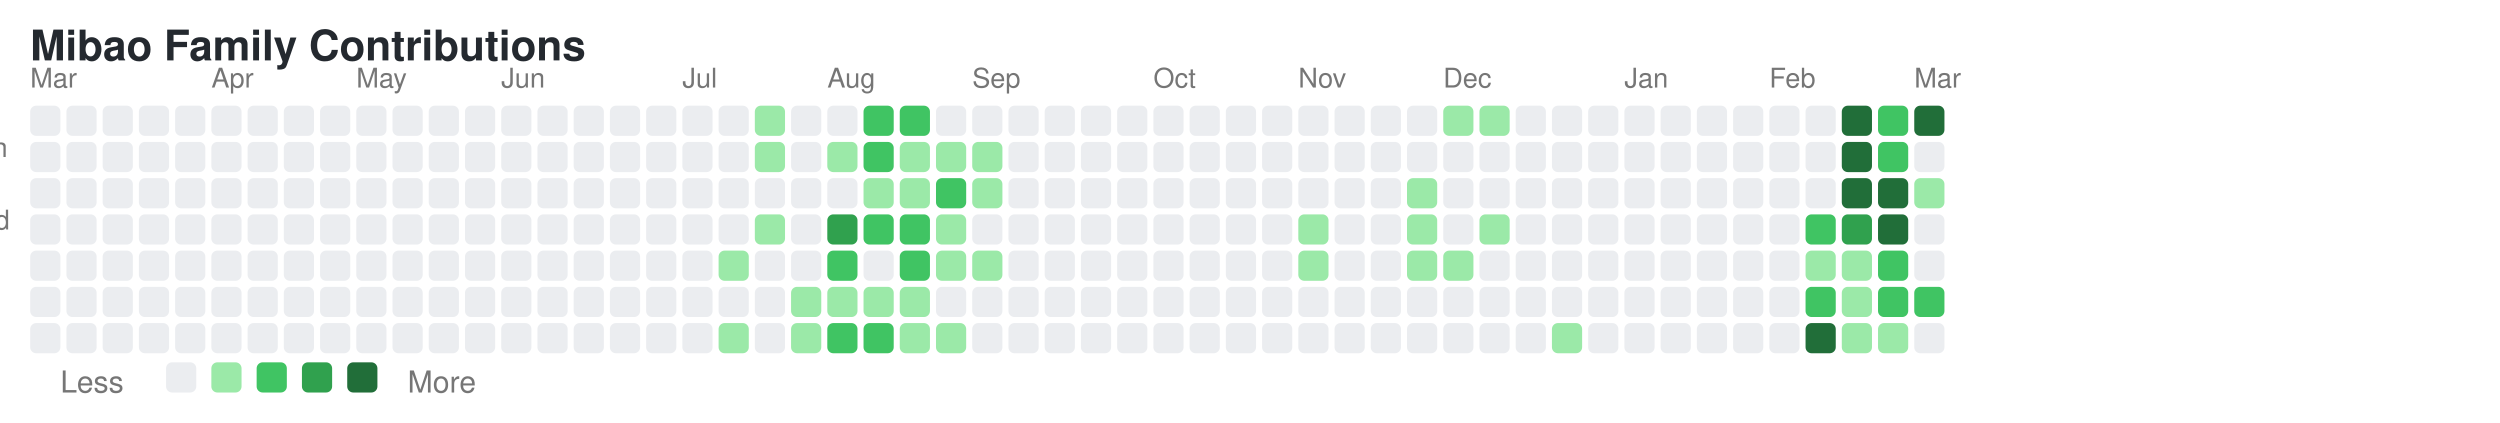
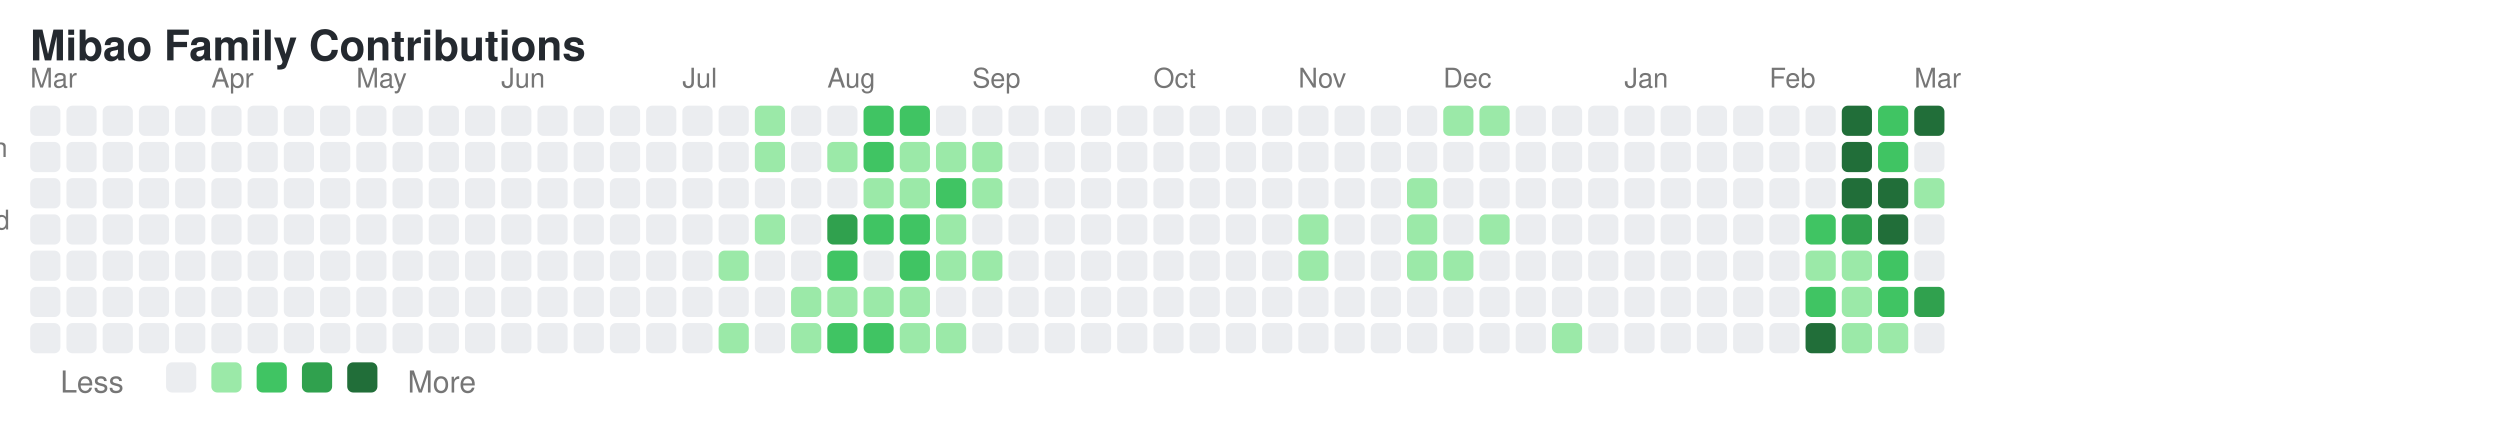
<svg xmlns="http://www.w3.org/2000/svg" width="828" height="140">
  <text x="10" y="20" font-family="-apple-system, BlinkMacSystemFont, Segoe UI, Helvetica, Arial, sans-serif" font-size="14" font-weight="600" fill="#24292f">Mibao Family Contributions</text>
  <g transform="translate(10, 35)">
    <text x="0" y="-6" font-family="-apple-system, BlinkMacSystemFont, Segoe UI, Helvetica, Arial, sans-serif" font-size="9" fill="#767676">Mar</text>
    <text x="60" y="-6" font-family="-apple-system, BlinkMacSystemFont, Segoe UI, Helvetica, Arial, sans-serif" font-size="9" fill="#767676">Apr</text>
    <text x="108" y="-6" font-family="-apple-system, BlinkMacSystemFont, Segoe UI, Helvetica, Arial, sans-serif" font-size="9" fill="#767676">May</text>
    <text x="156" y="-6" font-family="-apple-system, BlinkMacSystemFont, Segoe UI, Helvetica, Arial, sans-serif" font-size="9" fill="#767676">Jun</text>
    <text x="216" y="-6" font-family="-apple-system, BlinkMacSystemFont, Segoe UI, Helvetica, Arial, sans-serif" font-size="9" fill="#767676">Jul</text>
    <text x="264" y="-6" font-family="-apple-system, BlinkMacSystemFont, Segoe UI, Helvetica, Arial, sans-serif" font-size="9" fill="#767676">Aug</text>
    <text x="312" y="-6" font-family="-apple-system, BlinkMacSystemFont, Segoe UI, Helvetica, Arial, sans-serif" font-size="9" fill="#767676">Sep</text>
    <text x="372" y="-6" font-family="-apple-system, BlinkMacSystemFont, Segoe UI, Helvetica, Arial, sans-serif" font-size="9" fill="#767676">Oct</text>
    <text x="420" y="-6" font-family="-apple-system, BlinkMacSystemFont, Segoe UI, Helvetica, Arial, sans-serif" font-size="9" fill="#767676">Nov</text>
    <text x="468" y="-6" font-family="-apple-system, BlinkMacSystemFont, Segoe UI, Helvetica, Arial, sans-serif" font-size="9" fill="#767676">Dec</text>
    <text x="528" y="-6" font-family="-apple-system, BlinkMacSystemFont, Segoe UI, Helvetica, Arial, sans-serif" font-size="9" fill="#767676">Jan</text>
    <text x="576" y="-6" font-family="-apple-system, BlinkMacSystemFont, Segoe UI, Helvetica, Arial, sans-serif" font-size="9" fill="#767676">Feb</text>
    <text x="624" y="-6" font-family="-apple-system, BlinkMacSystemFont, Segoe UI, Helvetica, Arial, sans-serif" font-size="9" fill="#767676">Mar</text>
    <text x="-25" y="17.0" font-family="-apple-system, BlinkMacSystemFont, Segoe UI, Helvetica, Arial, sans-serif" font-size="9" fill="#767676">Mon</text>
    <text x="-25" y="41.0" font-family="-apple-system, BlinkMacSystemFont, Segoe UI, Helvetica, Arial, sans-serif" font-size="9" fill="#767676">Wed</text>
    <text x="-25" y="65.0" font-family="-apple-system, BlinkMacSystemFont, Segoe UI, Helvetica, Arial, sans-serif" font-size="9" fill="#767676">Fri</text>
    <rect x="0" y="0" width="10" height="10" fill="#ebedf0" rx="2" />
    <rect x="0" y="12" width="10" height="10" fill="#ebedf0" rx="2" />
    <rect x="0" y="24" width="10" height="10" fill="#ebedf0" rx="2" />
    <rect x="0" y="36" width="10" height="10" fill="#ebedf0" rx="2" />
    <rect x="0" y="48" width="10" height="10" fill="#ebedf0" rx="2" />
    <rect x="0" y="60" width="10" height="10" fill="#ebedf0" rx="2" />
    <rect x="0" y="72" width="10" height="10" fill="#ebedf0" rx="2" />
    <rect x="12" y="0" width="10" height="10" fill="#ebedf0" rx="2" />
    <rect x="12" y="12" width="10" height="10" fill="#ebedf0" rx="2" />
    <rect x="12" y="24" width="10" height="10" fill="#ebedf0" rx="2" />
    <rect x="12" y="36" width="10" height="10" fill="#ebedf0" rx="2" />
    <rect x="12" y="48" width="10" height="10" fill="#ebedf0" rx="2" />
    <rect x="12" y="60" width="10" height="10" fill="#ebedf0" rx="2" />
    <rect x="12" y="72" width="10" height="10" fill="#ebedf0" rx="2" />
    <rect x="24" y="0" width="10" height="10" fill="#ebedf0" rx="2" />
    <rect x="24" y="12" width="10" height="10" fill="#ebedf0" rx="2" />
    <rect x="24" y="24" width="10" height="10" fill="#ebedf0" rx="2" />
    <rect x="24" y="36" width="10" height="10" fill="#ebedf0" rx="2" />
    <rect x="24" y="48" width="10" height="10" fill="#ebedf0" rx="2" />
    <rect x="24" y="60" width="10" height="10" fill="#ebedf0" rx="2" />
    <rect x="24" y="72" width="10" height="10" fill="#ebedf0" rx="2" />
    <rect x="36" y="0" width="10" height="10" fill="#ebedf0" rx="2" />
    <rect x="36" y="12" width="10" height="10" fill="#ebedf0" rx="2" />
    <rect x="36" y="24" width="10" height="10" fill="#ebedf0" rx="2" />
    <rect x="36" y="36" width="10" height="10" fill="#ebedf0" rx="2" />
    <rect x="36" y="48" width="10" height="10" fill="#ebedf0" rx="2" />
    <rect x="36" y="60" width="10" height="10" fill="#ebedf0" rx="2" />
    <rect x="36" y="72" width="10" height="10" fill="#ebedf0" rx="2" />
    <rect x="48" y="0" width="10" height="10" fill="#ebedf0" rx="2" />
    <rect x="48" y="12" width="10" height="10" fill="#ebedf0" rx="2" />
    <rect x="48" y="24" width="10" height="10" fill="#ebedf0" rx="2" />
    <rect x="48" y="36" width="10" height="10" fill="#ebedf0" rx="2" />
    <rect x="48" y="48" width="10" height="10" fill="#ebedf0" rx="2" />
    <rect x="48" y="60" width="10" height="10" fill="#ebedf0" rx="2" />
    <rect x="48" y="72" width="10" height="10" fill="#ebedf0" rx="2" />
    <rect x="60" y="0" width="10" height="10" fill="#ebedf0" rx="2" />
    <rect x="60" y="12" width="10" height="10" fill="#ebedf0" rx="2" />
    <rect x="60" y="24" width="10" height="10" fill="#ebedf0" rx="2" />
    <rect x="60" y="36" width="10" height="10" fill="#ebedf0" rx="2" />
    <rect x="60" y="48" width="10" height="10" fill="#ebedf0" rx="2" />
    <rect x="60" y="60" width="10" height="10" fill="#ebedf0" rx="2" />
    <rect x="60" y="72" width="10" height="10" fill="#ebedf0" rx="2" />
    <rect x="72" y="0" width="10" height="10" fill="#ebedf0" rx="2" />
    <rect x="72" y="12" width="10" height="10" fill="#ebedf0" rx="2" />
    <rect x="72" y="24" width="10" height="10" fill="#ebedf0" rx="2" />
    <rect x="72" y="36" width="10" height="10" fill="#ebedf0" rx="2" />
    <rect x="72" y="48" width="10" height="10" fill="#ebedf0" rx="2" />
    <rect x="72" y="60" width="10" height="10" fill="#ebedf0" rx="2" />
    <rect x="72" y="72" width="10" height="10" fill="#ebedf0" rx="2" />
    <rect x="84" y="0" width="10" height="10" fill="#ebedf0" rx="2" />
    <rect x="84" y="12" width="10" height="10" fill="#ebedf0" rx="2" />
    <rect x="84" y="24" width="10" height="10" fill="#ebedf0" rx="2" />
    <rect x="84" y="36" width="10" height="10" fill="#ebedf0" rx="2" />
    <rect x="84" y="48" width="10" height="10" fill="#ebedf0" rx="2" />
    <rect x="84" y="60" width="10" height="10" fill="#ebedf0" rx="2" />
    <rect x="84" y="72" width="10" height="10" fill="#ebedf0" rx="2" />
    <rect x="96" y="0" width="10" height="10" fill="#ebedf0" rx="2" />
    <rect x="96" y="12" width="10" height="10" fill="#ebedf0" rx="2" />
    <rect x="96" y="24" width="10" height="10" fill="#ebedf0" rx="2" />
    <rect x="96" y="36" width="10" height="10" fill="#ebedf0" rx="2" />
    <rect x="96" y="48" width="10" height="10" fill="#ebedf0" rx="2" />
    <rect x="96" y="60" width="10" height="10" fill="#ebedf0" rx="2" />
    <rect x="96" y="72" width="10" height="10" fill="#ebedf0" rx="2" />
    <rect x="108" y="0" width="10" height="10" fill="#ebedf0" rx="2" />
    <rect x="108" y="12" width="10" height="10" fill="#ebedf0" rx="2" />
    <rect x="108" y="24" width="10" height="10" fill="#ebedf0" rx="2" />
    <rect x="108" y="36" width="10" height="10" fill="#ebedf0" rx="2" />
    <rect x="108" y="48" width="10" height="10" fill="#ebedf0" rx="2" />
    <rect x="108" y="60" width="10" height="10" fill="#ebedf0" rx="2" />
    <rect x="108" y="72" width="10" height="10" fill="#ebedf0" rx="2" />
    <rect x="120" y="0" width="10" height="10" fill="#ebedf0" rx="2" />
    <rect x="120" y="12" width="10" height="10" fill="#ebedf0" rx="2" />
    <rect x="120" y="24" width="10" height="10" fill="#ebedf0" rx="2" />
    <rect x="120" y="36" width="10" height="10" fill="#ebedf0" rx="2" />
    <rect x="120" y="48" width="10" height="10" fill="#ebedf0" rx="2" />
    <rect x="120" y="60" width="10" height="10" fill="#ebedf0" rx="2" />
    <rect x="120" y="72" width="10" height="10" fill="#ebedf0" rx="2" />
    <rect x="132" y="0" width="10" height="10" fill="#ebedf0" rx="2" />
    <rect x="132" y="12" width="10" height="10" fill="#ebedf0" rx="2" />
    <rect x="132" y="24" width="10" height="10" fill="#ebedf0" rx="2" />
    <rect x="132" y="36" width="10" height="10" fill="#ebedf0" rx="2" />
    <rect x="132" y="48" width="10" height="10" fill="#ebedf0" rx="2" />
    <rect x="132" y="60" width="10" height="10" fill="#ebedf0" rx="2" />
    <rect x="132" y="72" width="10" height="10" fill="#ebedf0" rx="2" />
    <rect x="144" y="0" width="10" height="10" fill="#ebedf0" rx="2" />
    <rect x="144" y="12" width="10" height="10" fill="#ebedf0" rx="2" />
    <rect x="144" y="24" width="10" height="10" fill="#ebedf0" rx="2" />
    <rect x="144" y="36" width="10" height="10" fill="#ebedf0" rx="2" />
    <rect x="144" y="48" width="10" height="10" fill="#ebedf0" rx="2" />
    <rect x="144" y="60" width="10" height="10" fill="#ebedf0" rx="2" />
    <rect x="144" y="72" width="10" height="10" fill="#ebedf0" rx="2" />
    <rect x="156" y="0" width="10" height="10" fill="#ebedf0" rx="2" />
    <rect x="156" y="12" width="10" height="10" fill="#ebedf0" rx="2" />
    <rect x="156" y="24" width="10" height="10" fill="#ebedf0" rx="2" />
    <rect x="156" y="36" width="10" height="10" fill="#ebedf0" rx="2" />
    <rect x="156" y="48" width="10" height="10" fill="#ebedf0" rx="2" />
    <rect x="156" y="60" width="10" height="10" fill="#ebedf0" rx="2" />
    <rect x="156" y="72" width="10" height="10" fill="#ebedf0" rx="2" />
    <rect x="168" y="0" width="10" height="10" fill="#ebedf0" rx="2" />
    <rect x="168" y="12" width="10" height="10" fill="#ebedf0" rx="2" />
    <rect x="168" y="24" width="10" height="10" fill="#ebedf0" rx="2" />
    <rect x="168" y="36" width="10" height="10" fill="#ebedf0" rx="2" />
    <rect x="168" y="48" width="10" height="10" fill="#ebedf0" rx="2" />
    <rect x="168" y="60" width="10" height="10" fill="#ebedf0" rx="2" />
    <rect x="168" y="72" width="10" height="10" fill="#ebedf0" rx="2" />
    <rect x="180" y="0" width="10" height="10" fill="#ebedf0" rx="2" />
    <rect x="180" y="12" width="10" height="10" fill="#ebedf0" rx="2" />
    <rect x="180" y="24" width="10" height="10" fill="#ebedf0" rx="2" />
    <rect x="180" y="36" width="10" height="10" fill="#ebedf0" rx="2" />
    <rect x="180" y="48" width="10" height="10" fill="#ebedf0" rx="2" />
    <rect x="180" y="60" width="10" height="10" fill="#ebedf0" rx="2" />
    <rect x="180" y="72" width="10" height="10" fill="#ebedf0" rx="2" />
    <rect x="192" y="0" width="10" height="10" fill="#ebedf0" rx="2" />
    <rect x="192" y="12" width="10" height="10" fill="#ebedf0" rx="2" />
    <rect x="192" y="24" width="10" height="10" fill="#ebedf0" rx="2" />
    <rect x="192" y="36" width="10" height="10" fill="#ebedf0" rx="2" />
    <rect x="192" y="48" width="10" height="10" fill="#ebedf0" rx="2" />
    <rect x="192" y="60" width="10" height="10" fill="#ebedf0" rx="2" />
    <rect x="192" y="72" width="10" height="10" fill="#ebedf0" rx="2" />
    <rect x="204" y="0" width="10" height="10" fill="#ebedf0" rx="2" />
    <rect x="204" y="12" width="10" height="10" fill="#ebedf0" rx="2" />
    <rect x="204" y="24" width="10" height="10" fill="#ebedf0" rx="2" />
    <rect x="204" y="36" width="10" height="10" fill="#ebedf0" rx="2" />
    <rect x="204" y="48" width="10" height="10" fill="#ebedf0" rx="2" />
    <rect x="204" y="60" width="10" height="10" fill="#ebedf0" rx="2" />
    <rect x="204" y="72" width="10" height="10" fill="#ebedf0" rx="2" />
    <rect x="216" y="0" width="10" height="10" fill="#ebedf0" rx="2" />
    <rect x="216" y="12" width="10" height="10" fill="#ebedf0" rx="2" />
    <rect x="216" y="24" width="10" height="10" fill="#ebedf0" rx="2" />
    <rect x="216" y="36" width="10" height="10" fill="#ebedf0" rx="2" />
    <rect x="216" y="48" width="10" height="10" fill="#ebedf0" rx="2" />
    <rect x="216" y="60" width="10" height="10" fill="#ebedf0" rx="2" />
    <rect x="216" y="72" width="10" height="10" fill="#ebedf0" rx="2" />
    <rect x="228" y="0" width="10" height="10" fill="#ebedf0" rx="2" />
    <rect x="228" y="12" width="10" height="10" fill="#ebedf0" rx="2" />
    <rect x="228" y="24" width="10" height="10" fill="#ebedf0" rx="2" />
    <rect x="228" y="36" width="10" height="10" fill="#ebedf0" rx="2" />
    <rect x="228" y="48" width="10" height="10" fill="#9be9a8" rx="2" />
    <rect x="228" y="60" width="10" height="10" fill="#ebedf0" rx="2" />
    <rect x="228" y="72" width="10" height="10" fill="#9be9a8" rx="2" />
    <rect x="240" y="0" width="10" height="10" fill="#9be9a8" rx="2" />
    <rect x="240" y="12" width="10" height="10" fill="#9be9a8" rx="2" />
    <rect x="240" y="24" width="10" height="10" fill="#ebedf0" rx="2" />
    <rect x="240" y="36" width="10" height="10" fill="#9be9a8" rx="2" />
    <rect x="240" y="48" width="10" height="10" fill="#ebedf0" rx="2" />
    <rect x="240" y="60" width="10" height="10" fill="#ebedf0" rx="2" />
    <rect x="240" y="72" width="10" height="10" fill="#ebedf0" rx="2" />
    <rect x="252" y="0" width="10" height="10" fill="#ebedf0" rx="2" />
    <rect x="252" y="12" width="10" height="10" fill="#ebedf0" rx="2" />
    <rect x="252" y="24" width="10" height="10" fill="#ebedf0" rx="2" />
    <rect x="252" y="36" width="10" height="10" fill="#ebedf0" rx="2" />
    <rect x="252" y="48" width="10" height="10" fill="#ebedf0" rx="2" />
    <rect x="252" y="60" width="10" height="10" fill="#9be9a8" rx="2" />
    <rect x="252" y="72" width="10" height="10" fill="#9be9a8" rx="2" />
    <rect x="264" y="0" width="10" height="10" fill="#ebedf0" rx="2" />
    <rect x="264" y="12" width="10" height="10" fill="#9be9a8" rx="2" />
    <rect x="264" y="24" width="10" height="10" fill="#ebedf0" rx="2" />
    <rect x="264" y="36" width="10" height="10" fill="#30a14e" rx="2" />
    <rect x="264" y="48" width="10" height="10" fill="#40c463" rx="2" />
    <rect x="264" y="60" width="10" height="10" fill="#9be9a8" rx="2" />
    <rect x="264" y="72" width="10" height="10" fill="#40c463" rx="2" />
    <rect x="276" y="0" width="10" height="10" fill="#40c463" rx="2" />
    <rect x="276" y="12" width="10" height="10" fill="#40c463" rx="2" />
    <rect x="276" y="24" width="10" height="10" fill="#9be9a8" rx="2" />
    <rect x="276" y="36" width="10" height="10" fill="#40c463" rx="2" />
    <rect x="276" y="48" width="10" height="10" fill="#ebedf0" rx="2" />
    <rect x="276" y="60" width="10" height="10" fill="#9be9a8" rx="2" />
    <rect x="276" y="72" width="10" height="10" fill="#40c463" rx="2" />
    <rect x="288" y="0" width="10" height="10" fill="#40c463" rx="2" />
    <rect x="288" y="12" width="10" height="10" fill="#9be9a8" rx="2" />
    <rect x="288" y="24" width="10" height="10" fill="#9be9a8" rx="2" />
    <rect x="288" y="36" width="10" height="10" fill="#40c463" rx="2" />
    <rect x="288" y="48" width="10" height="10" fill="#40c463" rx="2" />
    <rect x="288" y="60" width="10" height="10" fill="#9be9a8" rx="2" />
    <rect x="288" y="72" width="10" height="10" fill="#9be9a8" rx="2" />
    <rect x="300" y="0" width="10" height="10" fill="#ebedf0" rx="2" />
    <rect x="300" y="12" width="10" height="10" fill="#9be9a8" rx="2" />
    <rect x="300" y="24" width="10" height="10" fill="#40c463" rx="2" />
    <rect x="300" y="36" width="10" height="10" fill="#9be9a8" rx="2" />
    <rect x="300" y="48" width="10" height="10" fill="#9be9a8" rx="2" />
    <rect x="300" y="60" width="10" height="10" fill="#ebedf0" rx="2" />
    <rect x="300" y="72" width="10" height="10" fill="#9be9a8" rx="2" />
    <rect x="312" y="0" width="10" height="10" fill="#ebedf0" rx="2" />
    <rect x="312" y="12" width="10" height="10" fill="#9be9a8" rx="2" />
    <rect x="312" y="24" width="10" height="10" fill="#9be9a8" rx="2" />
    <rect x="312" y="36" width="10" height="10" fill="#ebedf0" rx="2" />
    <rect x="312" y="48" width="10" height="10" fill="#9be9a8" rx="2" />
    <rect x="312" y="60" width="10" height="10" fill="#ebedf0" rx="2" />
    <rect x="312" y="72" width="10" height="10" fill="#ebedf0" rx="2" />
    <rect x="324" y="0" width="10" height="10" fill="#ebedf0" rx="2" />
    <rect x="324" y="12" width="10" height="10" fill="#ebedf0" rx="2" />
    <rect x="324" y="24" width="10" height="10" fill="#ebedf0" rx="2" />
    <rect x="324" y="36" width="10" height="10" fill="#ebedf0" rx="2" />
    <rect x="324" y="48" width="10" height="10" fill="#ebedf0" rx="2" />
    <rect x="324" y="60" width="10" height="10" fill="#ebedf0" rx="2" />
    <rect x="324" y="72" width="10" height="10" fill="#ebedf0" rx="2" />
    <rect x="336" y="0" width="10" height="10" fill="#ebedf0" rx="2" />
    <rect x="336" y="12" width="10" height="10" fill="#ebedf0" rx="2" />
    <rect x="336" y="24" width="10" height="10" fill="#ebedf0" rx="2" />
    <rect x="336" y="36" width="10" height="10" fill="#ebedf0" rx="2" />
    <rect x="336" y="48" width="10" height="10" fill="#ebedf0" rx="2" />
    <rect x="336" y="60" width="10" height="10" fill="#ebedf0" rx="2" />
    <rect x="336" y="72" width="10" height="10" fill="#ebedf0" rx="2" />
    <rect x="348" y="0" width="10" height="10" fill="#ebedf0" rx="2" />
    <rect x="348" y="12" width="10" height="10" fill="#ebedf0" rx="2" />
    <rect x="348" y="24" width="10" height="10" fill="#ebedf0" rx="2" />
    <rect x="348" y="36" width="10" height="10" fill="#ebedf0" rx="2" />
    <rect x="348" y="48" width="10" height="10" fill="#ebedf0" rx="2" />
    <rect x="348" y="60" width="10" height="10" fill="#ebedf0" rx="2" />
    <rect x="348" y="72" width="10" height="10" fill="#ebedf0" rx="2" />
    <rect x="360" y="0" width="10" height="10" fill="#ebedf0" rx="2" />
    <rect x="360" y="12" width="10" height="10" fill="#ebedf0" rx="2" />
    <rect x="360" y="24" width="10" height="10" fill="#ebedf0" rx="2" />
    <rect x="360" y="36" width="10" height="10" fill="#ebedf0" rx="2" />
    <rect x="360" y="48" width="10" height="10" fill="#ebedf0" rx="2" />
    <rect x="360" y="60" width="10" height="10" fill="#ebedf0" rx="2" />
    <rect x="360" y="72" width="10" height="10" fill="#ebedf0" rx="2" />
    <rect x="372" y="0" width="10" height="10" fill="#ebedf0" rx="2" />
    <rect x="372" y="12" width="10" height="10" fill="#ebedf0" rx="2" />
    <rect x="372" y="24" width="10" height="10" fill="#ebedf0" rx="2" />
    <rect x="372" y="36" width="10" height="10" fill="#ebedf0" rx="2" />
    <rect x="372" y="48" width="10" height="10" fill="#ebedf0" rx="2" />
    <rect x="372" y="60" width="10" height="10" fill="#ebedf0" rx="2" />
    <rect x="372" y="72" width="10" height="10" fill="#ebedf0" rx="2" />
    <rect x="384" y="0" width="10" height="10" fill="#ebedf0" rx="2" />
    <rect x="384" y="12" width="10" height="10" fill="#ebedf0" rx="2" />
    <rect x="384" y="24" width="10" height="10" fill="#ebedf0" rx="2" />
    <rect x="384" y="36" width="10" height="10" fill="#ebedf0" rx="2" />
    <rect x="384" y="48" width="10" height="10" fill="#ebedf0" rx="2" />
    <rect x="384" y="60" width="10" height="10" fill="#ebedf0" rx="2" />
    <rect x="384" y="72" width="10" height="10" fill="#ebedf0" rx="2" />
    <rect x="396" y="0" width="10" height="10" fill="#ebedf0" rx="2" />
    <rect x="396" y="12" width="10" height="10" fill="#ebedf0" rx="2" />
    <rect x="396" y="24" width="10" height="10" fill="#ebedf0" rx="2" />
    <rect x="396" y="36" width="10" height="10" fill="#ebedf0" rx="2" />
    <rect x="396" y="48" width="10" height="10" fill="#ebedf0" rx="2" />
    <rect x="396" y="60" width="10" height="10" fill="#ebedf0" rx="2" />
    <rect x="396" y="72" width="10" height="10" fill="#ebedf0" rx="2" />
    <rect x="408" y="0" width="10" height="10" fill="#ebedf0" rx="2" />
    <rect x="408" y="12" width="10" height="10" fill="#ebedf0" rx="2" />
    <rect x="408" y="24" width="10" height="10" fill="#ebedf0" rx="2" />
    <rect x="408" y="36" width="10" height="10" fill="#ebedf0" rx="2" />
    <rect x="408" y="48" width="10" height="10" fill="#ebedf0" rx="2" />
    <rect x="408" y="60" width="10" height="10" fill="#ebedf0" rx="2" />
    <rect x="408" y="72" width="10" height="10" fill="#ebedf0" rx="2" />
    <rect x="420" y="0" width="10" height="10" fill="#ebedf0" rx="2" />
    <rect x="420" y="12" width="10" height="10" fill="#ebedf0" rx="2" />
    <rect x="420" y="24" width="10" height="10" fill="#ebedf0" rx="2" />
    <rect x="420" y="36" width="10" height="10" fill="#9be9a8" rx="2" />
    <rect x="420" y="48" width="10" height="10" fill="#9be9a8" rx="2" />
    <rect x="420" y="60" width="10" height="10" fill="#ebedf0" rx="2" />
    <rect x="420" y="72" width="10" height="10" fill="#ebedf0" rx="2" />
    <rect x="432" y="0" width="10" height="10" fill="#ebedf0" rx="2" />
    <rect x="432" y="12" width="10" height="10" fill="#ebedf0" rx="2" />
    <rect x="432" y="24" width="10" height="10" fill="#ebedf0" rx="2" />
    <rect x="432" y="36" width="10" height="10" fill="#ebedf0" rx="2" />
    <rect x="432" y="48" width="10" height="10" fill="#ebedf0" rx="2" />
    <rect x="432" y="60" width="10" height="10" fill="#ebedf0" rx="2" />
    <rect x="432" y="72" width="10" height="10" fill="#ebedf0" rx="2" />
    <rect x="444" y="0" width="10" height="10" fill="#ebedf0" rx="2" />
    <rect x="444" y="12" width="10" height="10" fill="#ebedf0" rx="2" />
    <rect x="444" y="24" width="10" height="10" fill="#ebedf0" rx="2" />
    <rect x="444" y="36" width="10" height="10" fill="#ebedf0" rx="2" />
    <rect x="444" y="48" width="10" height="10" fill="#ebedf0" rx="2" />
    <rect x="444" y="60" width="10" height="10" fill="#ebedf0" rx="2" />
    <rect x="444" y="72" width="10" height="10" fill="#ebedf0" rx="2" />
    <rect x="456" y="0" width="10" height="10" fill="#ebedf0" rx="2" />
    <rect x="456" y="12" width="10" height="10" fill="#ebedf0" rx="2" />
    <rect x="456" y="24" width="10" height="10" fill="#9be9a8" rx="2" />
    <rect x="456" y="36" width="10" height="10" fill="#9be9a8" rx="2" />
    <rect x="456" y="48" width="10" height="10" fill="#9be9a8" rx="2" />
    <rect x="456" y="60" width="10" height="10" fill="#ebedf0" rx="2" />
    <rect x="456" y="72" width="10" height="10" fill="#ebedf0" rx="2" />
    <rect x="468" y="0" width="10" height="10" fill="#9be9a8" rx="2" />
    <rect x="468" y="12" width="10" height="10" fill="#ebedf0" rx="2" />
    <rect x="468" y="24" width="10" height="10" fill="#ebedf0" rx="2" />
    <rect x="468" y="36" width="10" height="10" fill="#ebedf0" rx="2" />
    <rect x="468" y="48" width="10" height="10" fill="#9be9a8" rx="2" />
    <rect x="468" y="60" width="10" height="10" fill="#ebedf0" rx="2" />
    <rect x="468" y="72" width="10" height="10" fill="#ebedf0" rx="2" />
    <rect x="480" y="0" width="10" height="10" fill="#9be9a8" rx="2" />
    <rect x="480" y="12" width="10" height="10" fill="#ebedf0" rx="2" />
    <rect x="480" y="24" width="10" height="10" fill="#ebedf0" rx="2" />
    <rect x="480" y="36" width="10" height="10" fill="#9be9a8" rx="2" />
    <rect x="480" y="48" width="10" height="10" fill="#ebedf0" rx="2" />
    <rect x="480" y="60" width="10" height="10" fill="#ebedf0" rx="2" />
    <rect x="480" y="72" width="10" height="10" fill="#ebedf0" rx="2" />
    <rect x="492" y="0" width="10" height="10" fill="#ebedf0" rx="2" />
    <rect x="492" y="12" width="10" height="10" fill="#ebedf0" rx="2" />
    <rect x="492" y="24" width="10" height="10" fill="#ebedf0" rx="2" />
    <rect x="492" y="36" width="10" height="10" fill="#ebedf0" rx="2" />
    <rect x="492" y="48" width="10" height="10" fill="#ebedf0" rx="2" />
    <rect x="492" y="60" width="10" height="10" fill="#ebedf0" rx="2" />
    <rect x="492" y="72" width="10" height="10" fill="#ebedf0" rx="2" />
    <rect x="504" y="0" width="10" height="10" fill="#ebedf0" rx="2" />
    <rect x="504" y="12" width="10" height="10" fill="#ebedf0" rx="2" />
    <rect x="504" y="24" width="10" height="10" fill="#ebedf0" rx="2" />
    <rect x="504" y="36" width="10" height="10" fill="#ebedf0" rx="2" />
    <rect x="504" y="48" width="10" height="10" fill="#ebedf0" rx="2" />
    <rect x="504" y="60" width="10" height="10" fill="#ebedf0" rx="2" />
    <rect x="504" y="72" width="10" height="10" fill="#9be9a8" rx="2" />
    <rect x="516" y="0" width="10" height="10" fill="#ebedf0" rx="2" />
    <rect x="516" y="12" width="10" height="10" fill="#ebedf0" rx="2" />
    <rect x="516" y="24" width="10" height="10" fill="#ebedf0" rx="2" />
    <rect x="516" y="36" width="10" height="10" fill="#ebedf0" rx="2" />
    <rect x="516" y="48" width="10" height="10" fill="#ebedf0" rx="2" />
    <rect x="516" y="60" width="10" height="10" fill="#ebedf0" rx="2" />
    <rect x="516" y="72" width="10" height="10" fill="#ebedf0" rx="2" />
    <rect x="528" y="0" width="10" height="10" fill="#ebedf0" rx="2" />
    <rect x="528" y="12" width="10" height="10" fill="#ebedf0" rx="2" />
    <rect x="528" y="24" width="10" height="10" fill="#ebedf0" rx="2" />
    <rect x="528" y="36" width="10" height="10" fill="#ebedf0" rx="2" />
    <rect x="528" y="48" width="10" height="10" fill="#ebedf0" rx="2" />
    <rect x="528" y="60" width="10" height="10" fill="#ebedf0" rx="2" />
    <rect x="528" y="72" width="10" height="10" fill="#ebedf0" rx="2" />
    <rect x="540" y="0" width="10" height="10" fill="#ebedf0" rx="2" />
    <rect x="540" y="12" width="10" height="10" fill="#ebedf0" rx="2" />
    <rect x="540" y="24" width="10" height="10" fill="#ebedf0" rx="2" />
    <rect x="540" y="36" width="10" height="10" fill="#ebedf0" rx="2" />
    <rect x="540" y="48" width="10" height="10" fill="#ebedf0" rx="2" />
    <rect x="540" y="60" width="10" height="10" fill="#ebedf0" rx="2" />
    <rect x="540" y="72" width="10" height="10" fill="#ebedf0" rx="2" />
    <rect x="552" y="0" width="10" height="10" fill="#ebedf0" rx="2" />
    <rect x="552" y="12" width="10" height="10" fill="#ebedf0" rx="2" />
    <rect x="552" y="24" width="10" height="10" fill="#ebedf0" rx="2" />
    <rect x="552" y="36" width="10" height="10" fill="#ebedf0" rx="2" />
    <rect x="552" y="48" width="10" height="10" fill="#ebedf0" rx="2" />
    <rect x="552" y="60" width="10" height="10" fill="#ebedf0" rx="2" />
    <rect x="552" y="72" width="10" height="10" fill="#ebedf0" rx="2" />
    <rect x="564" y="0" width="10" height="10" fill="#ebedf0" rx="2" />
    <rect x="564" y="12" width="10" height="10" fill="#ebedf0" rx="2" />
    <rect x="564" y="24" width="10" height="10" fill="#ebedf0" rx="2" />
    <rect x="564" y="36" width="10" height="10" fill="#ebedf0" rx="2" />
    <rect x="564" y="48" width="10" height="10" fill="#ebedf0" rx="2" />
    <rect x="564" y="60" width="10" height="10" fill="#ebedf0" rx="2" />
    <rect x="564" y="72" width="10" height="10" fill="#ebedf0" rx="2" />
    <rect x="576" y="0" width="10" height="10" fill="#ebedf0" rx="2" />
    <rect x="576" y="12" width="10" height="10" fill="#ebedf0" rx="2" />
    <rect x="576" y="24" width="10" height="10" fill="#ebedf0" rx="2" />
    <rect x="576" y="36" width="10" height="10" fill="#ebedf0" rx="2" />
    <rect x="576" y="48" width="10" height="10" fill="#ebedf0" rx="2" />
    <rect x="576" y="60" width="10" height="10" fill="#ebedf0" rx="2" />
    <rect x="576" y="72" width="10" height="10" fill="#ebedf0" rx="2" />
    <rect x="588" y="0" width="10" height="10" fill="#ebedf0" rx="2" />
    <rect x="588" y="12" width="10" height="10" fill="#ebedf0" rx="2" />
    <rect x="588" y="24" width="10" height="10" fill="#ebedf0" rx="2" />
    <rect x="588" y="36" width="10" height="10" fill="#40c463" rx="2" />
    <rect x="588" y="48" width="10" height="10" fill="#9be9a8" rx="2" />
    <rect x="588" y="60" width="10" height="10" fill="#40c463" rx="2" />
    <rect x="588" y="72" width="10" height="10" fill="#216e39" rx="2" />
    <rect x="600" y="0" width="10" height="10" fill="#216e39" rx="2" />
    <rect x="600" y="12" width="10" height="10" fill="#216e39" rx="2" />
    <rect x="600" y="24" width="10" height="10" fill="#216e39" rx="2" />
    <rect x="600" y="36" width="10" height="10" fill="#30a14e" rx="2" />
    <rect x="600" y="48" width="10" height="10" fill="#9be9a8" rx="2" />
    <rect x="600" y="60" width="10" height="10" fill="#9be9a8" rx="2" />
    <rect x="600" y="72" width="10" height="10" fill="#9be9a8" rx="2" />
    <rect x="612" y="0" width="10" height="10" fill="#40c463" rx="2" />
    <rect x="612" y="12" width="10" height="10" fill="#40c463" rx="2" />
    <rect x="612" y="24" width="10" height="10" fill="#216e39" rx="2" />
    <rect x="612" y="36" width="10" height="10" fill="#216e39" rx="2" />
    <rect x="612" y="48" width="10" height="10" fill="#40c463" rx="2" />
    <rect x="612" y="60" width="10" height="10" fill="#40c463" rx="2" />
    <rect x="612" y="72" width="10" height="10" fill="#9be9a8" rx="2" />
    <rect x="624" y="0" width="10" height="10" fill="#216e39" rx="2" />
    <rect x="624" y="12" width="10" height="10" fill="#ebedf0" rx="2" />
    <rect x="624" y="24" width="10" height="10" fill="#9be9a8" rx="2" />
    <rect x="624" y="36" width="10" height="10" fill="#ebedf0" rx="2" />
    <rect x="624" y="48" width="10" height="10" fill="#ebedf0" rx="2" />
-     <rect x="624" y="60" width="10" height="10" fill="#40c463" rx="2" />
+     <rect x="624" y="60" width="10" height="10" fill="#30a14e" rx="2" />
    <rect x="624" y="72" width="10" height="10" fill="#ebedf0" rx="2" />
    <text x="10" y="95" font-family="-apple-system, BlinkMacSystemFont, Segoe UI, Helvetica, Arial, sans-serif" font-size="10" fill="#767676">Less</text>
    <rect x="45" y="85" width="10" height="10" fill="#ebedf0" rx="2" />
    <rect x="60" y="85" width="10" height="10" fill="#9be9a8" rx="2" />
    <rect x="75" y="85" width="10" height="10" fill="#40c463" rx="2" />
    <rect x="90" y="85" width="10" height="10" fill="#30a14e" rx="2" />
    <rect x="105" y="85" width="10" height="10" fill="#216e39" rx="2" />
    <text x="125" y="95" font-family="-apple-system, BlinkMacSystemFont, Segoe UI, Helvetica, Arial, sans-serif" font-size="10" fill="#767676">More</text>
  </g>
</svg>
